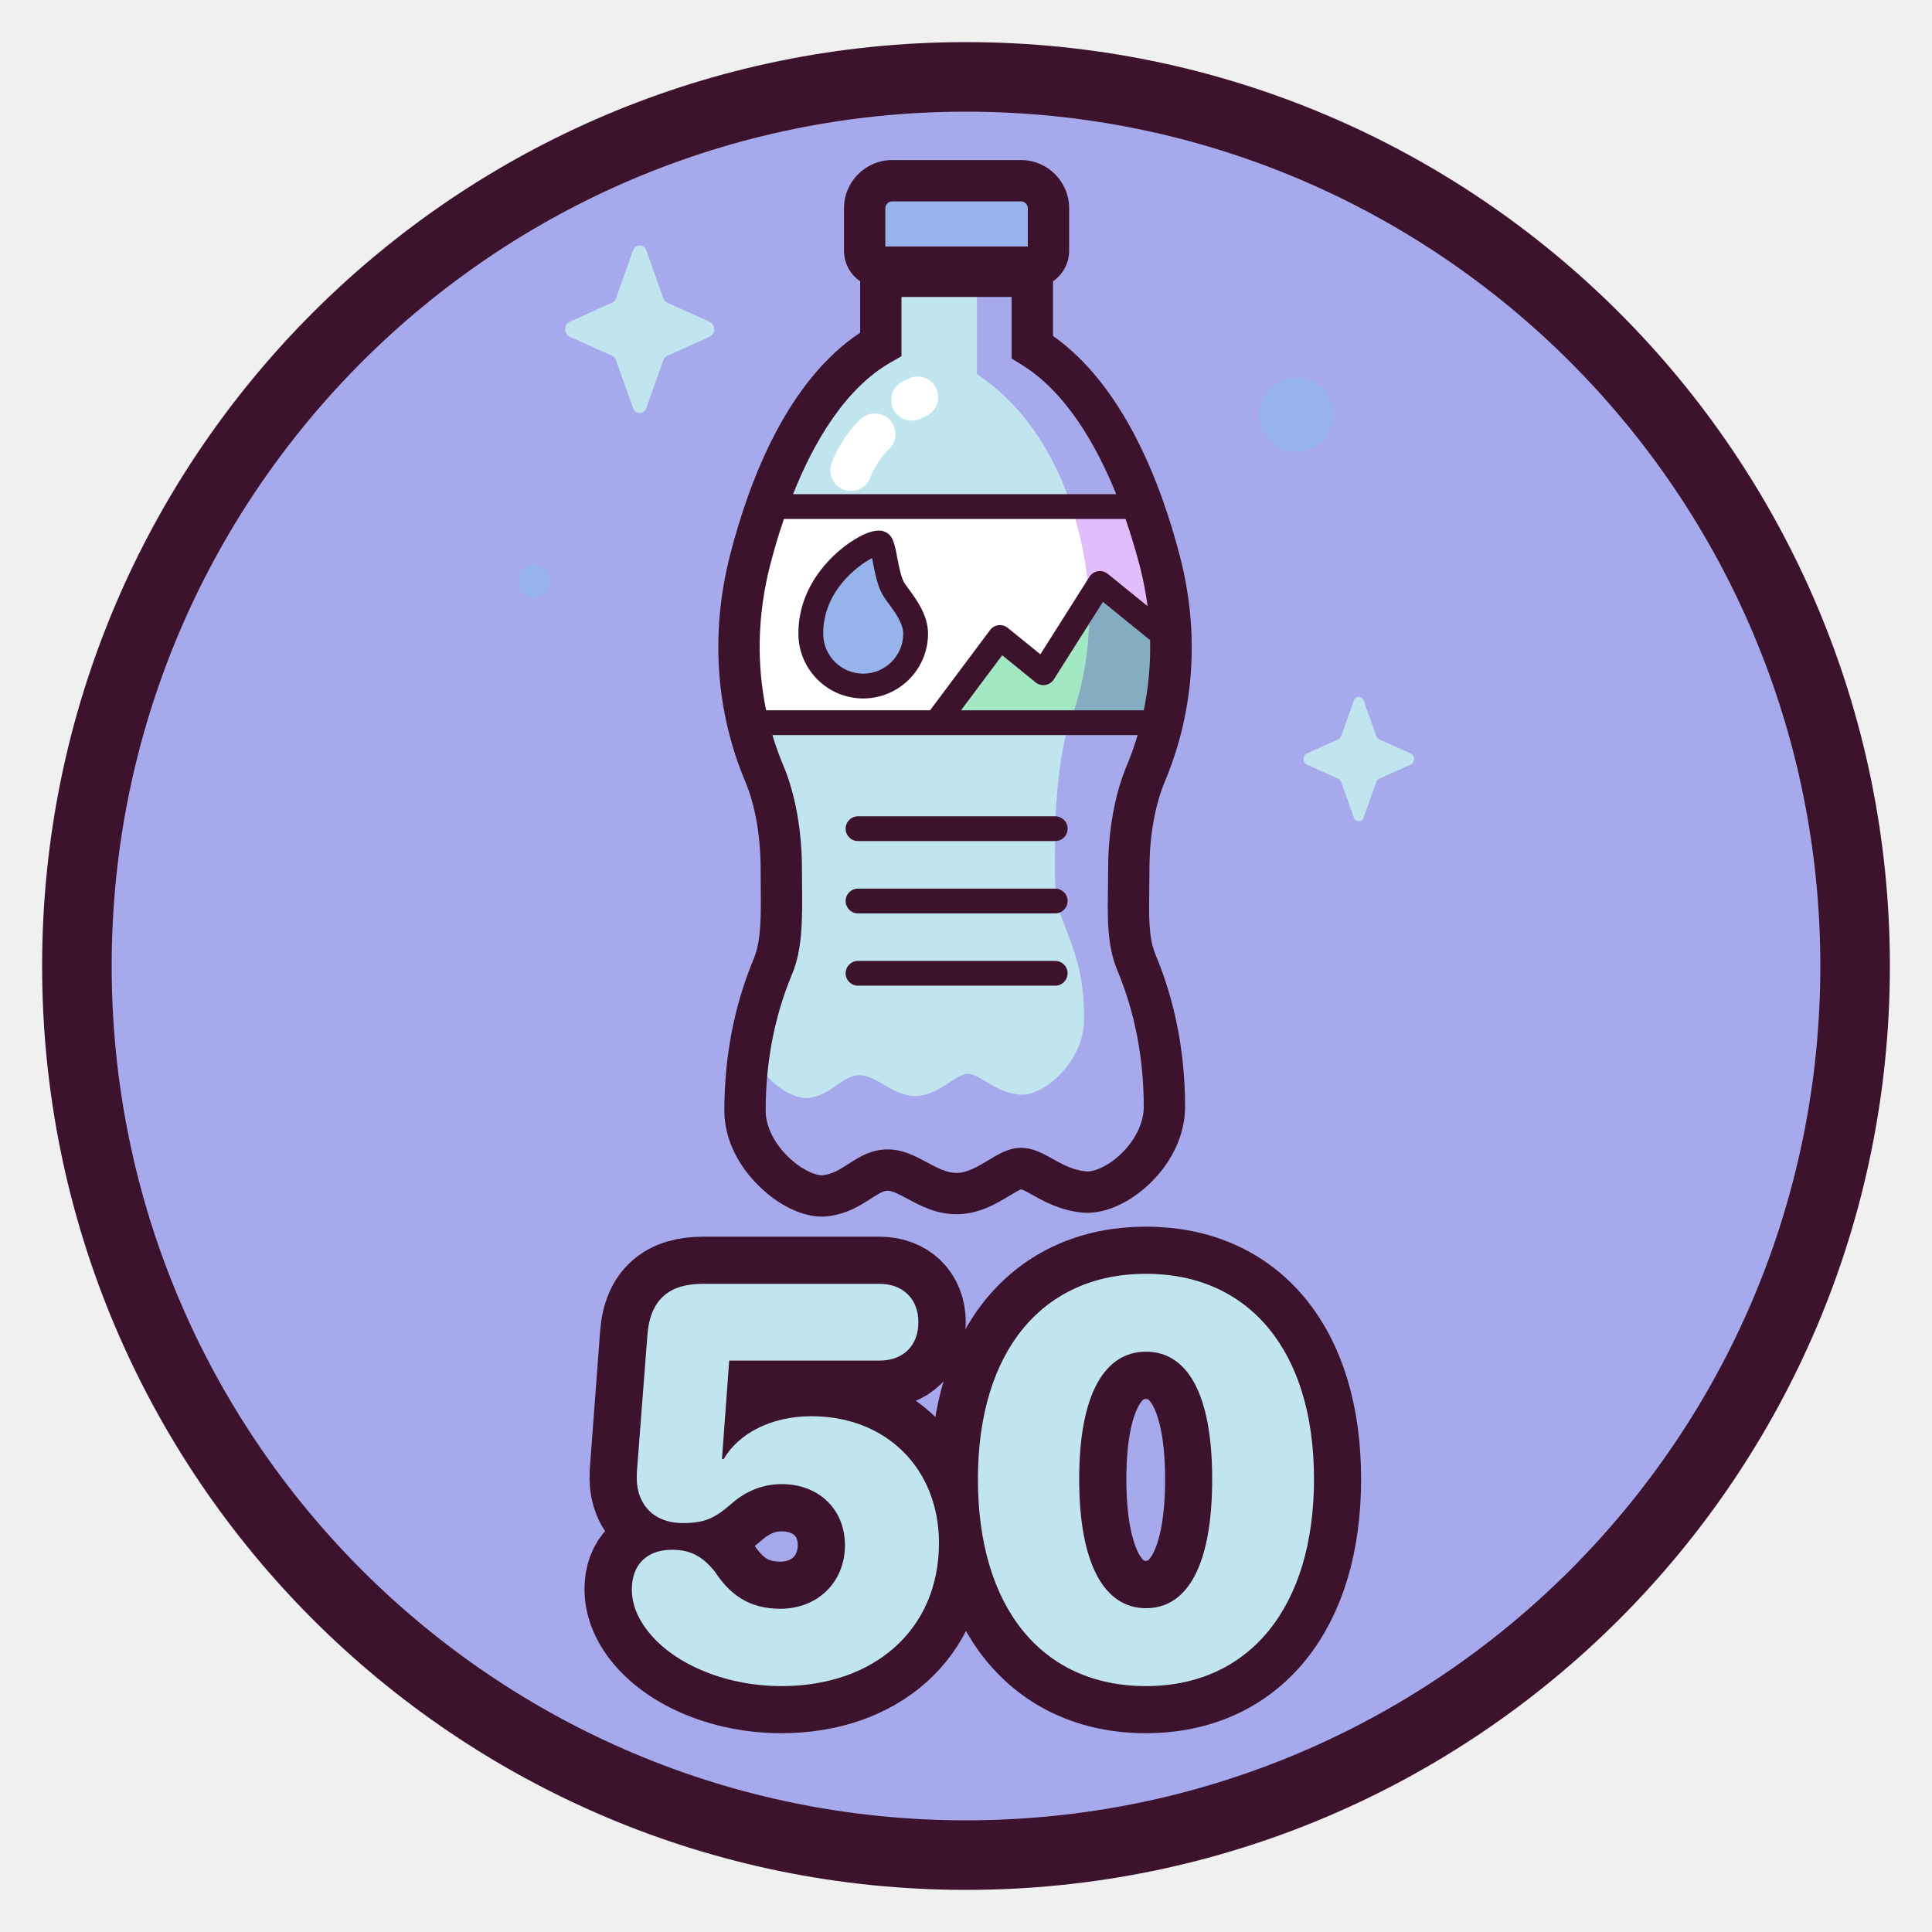
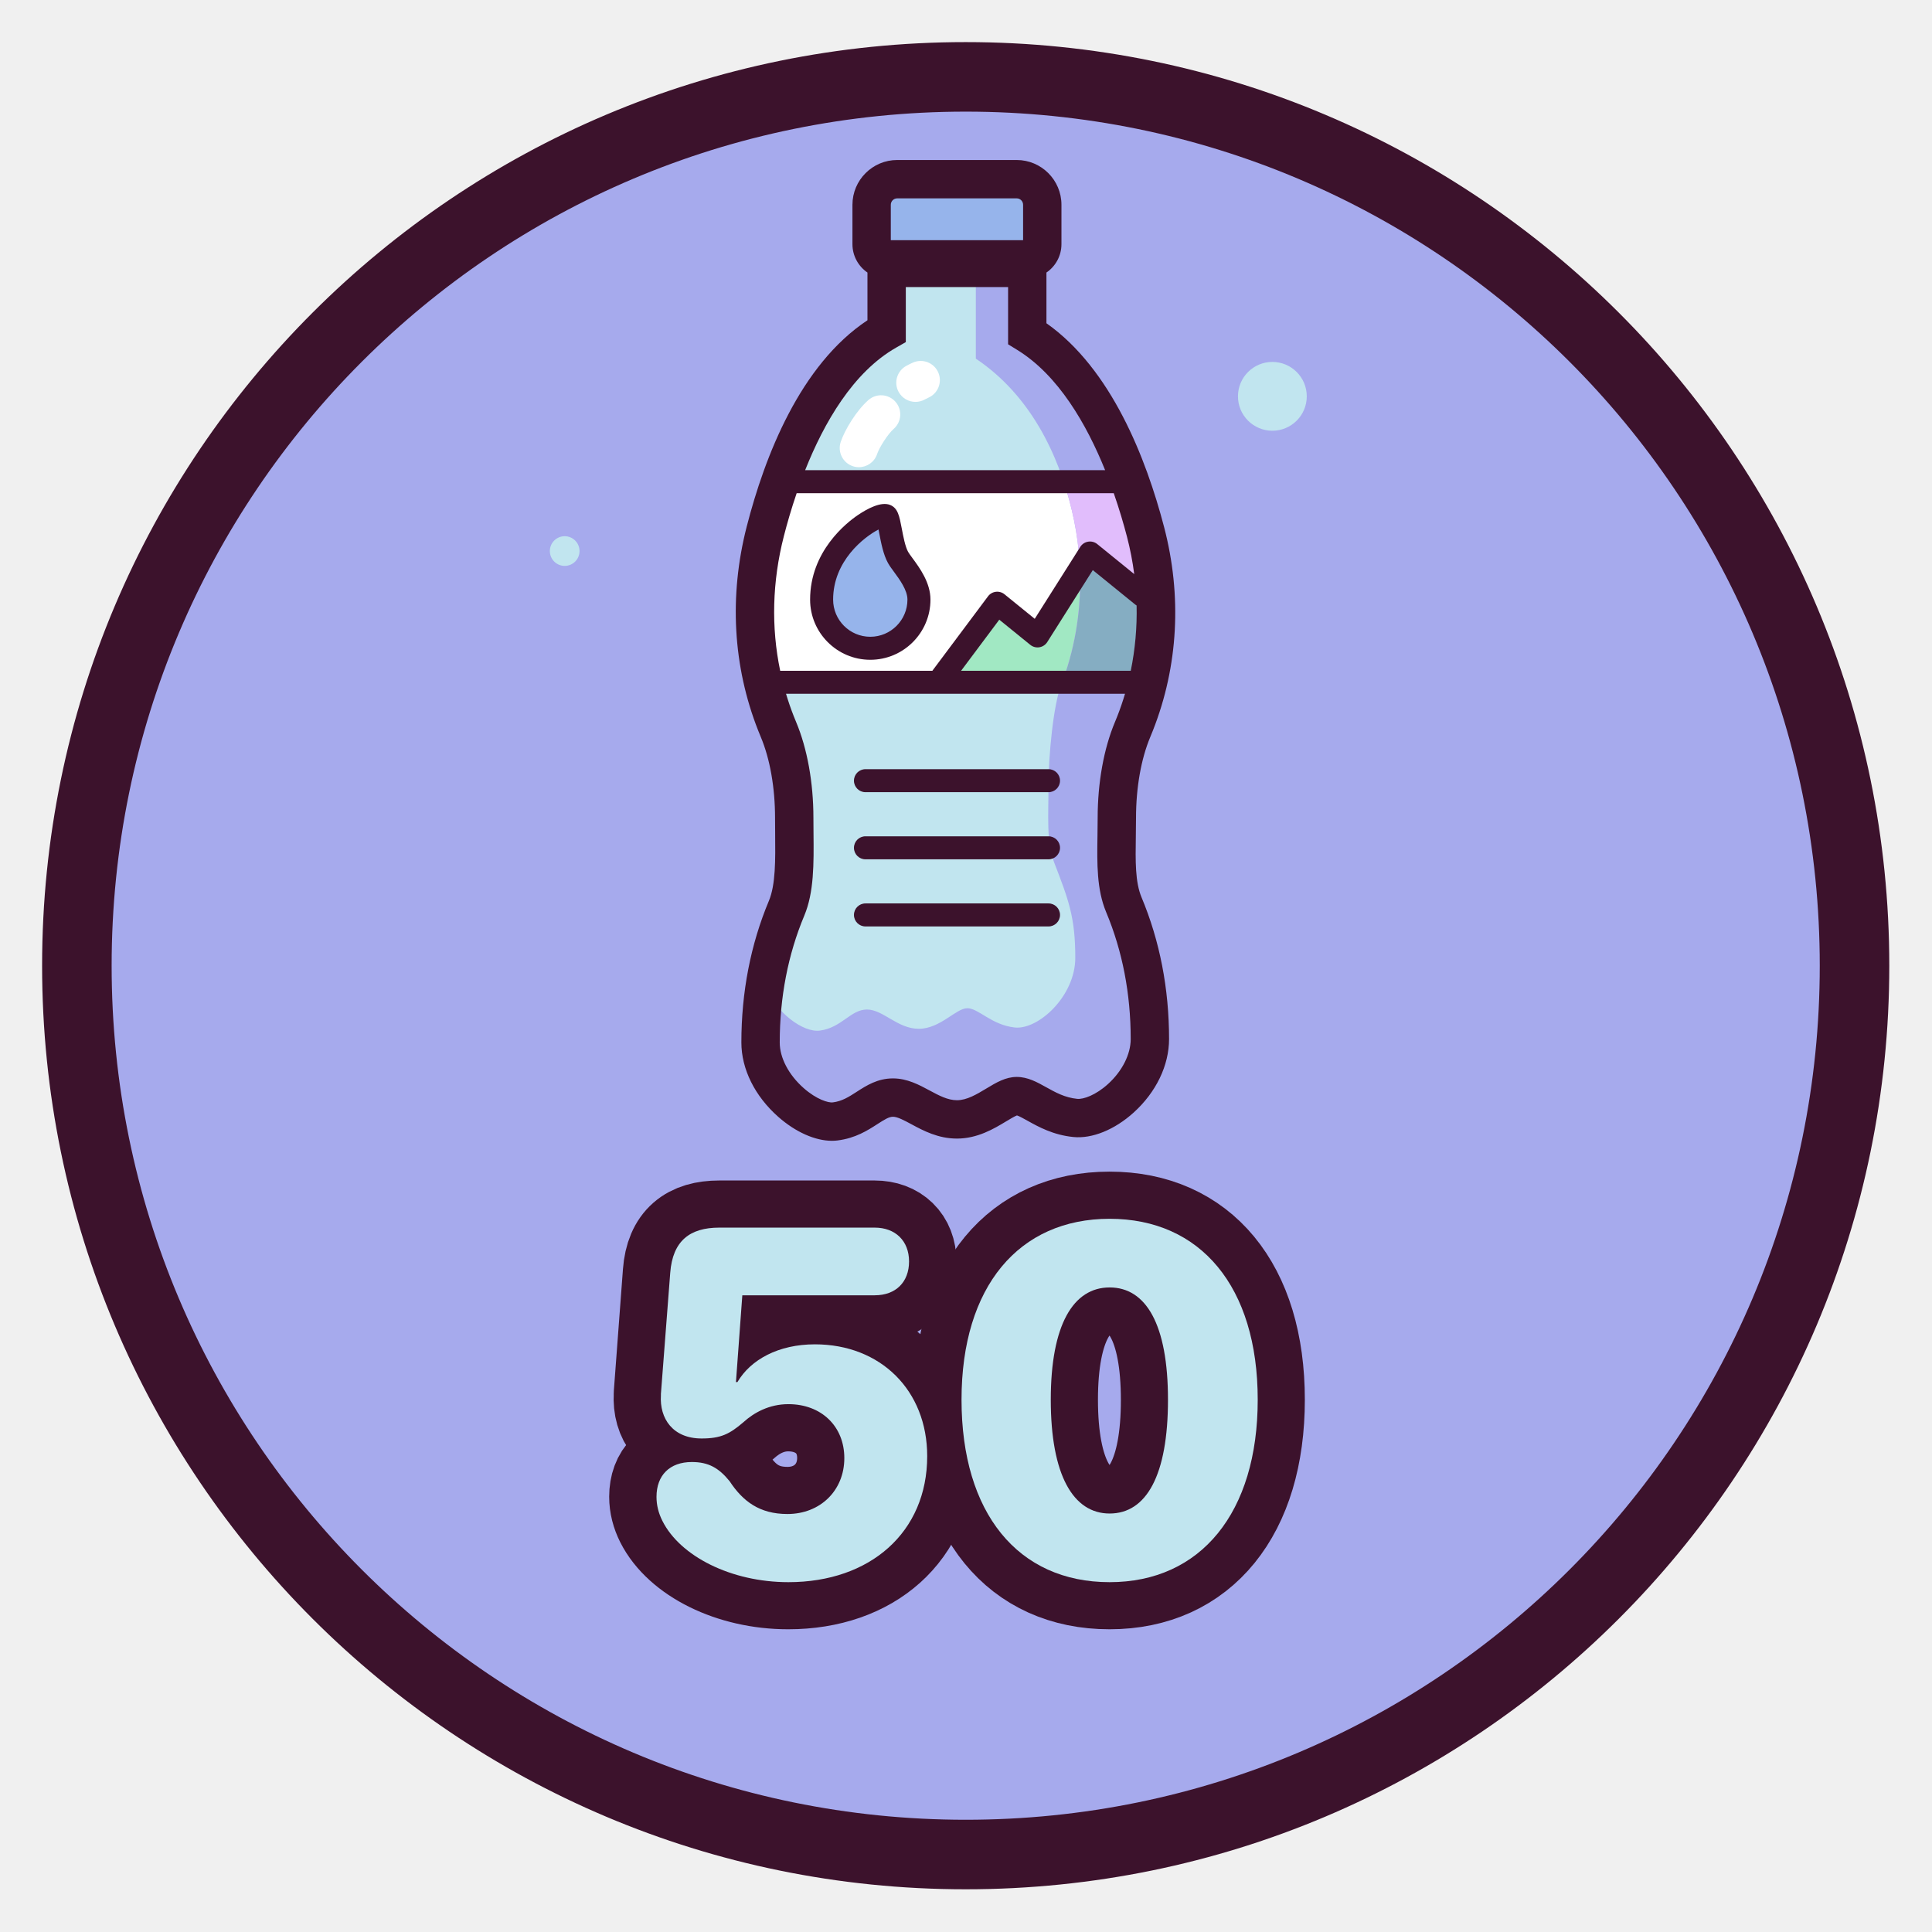
- <svg xmlns="http://www.w3.org/2000/svg" width="100%" height="100%" viewBox="0 0 256 256" version="1.1" xml:space="preserve" style="fill-rule:evenodd;clip-rule:evenodd;stroke-linecap:round;stroke-linejoin:round;stroke-miterlimit:1.5;">
-   <g transform="matrix(0.06144,0,0,0.06144,-0.265856,6.21668)">
-     <circle cx="2087.66" cy="1982.15" r="1917.5" style="fill:rgb(166,170,237);stroke:rgb(60,18,44);stroke-width:150px;" />
-   </g>
-   <g transform="matrix(0.273438,0,0,0.273438,128,91.2083)">
-     <g transform="matrix(1,0,0,1,-256,-256)">
-       <clipPath id="_clip1">
-         <rect x="0" y="0" width="512" height="512" />
-       </clipPath>
-       <g clip-path="url(#_clip1)">
+ <svg xmlns="http://www.w3.org/2000/svg" width="100%" height="100%" viewBox="0 0 1067 1067" version="1.1" xml:space="preserve" style="fill-rule:evenodd;clip-rule:evenodd;stroke-linecap:round;stroke-linejoin:round;stroke-miterlimit:1.5;">
+   <circle cx="533.333" cy="533.333" r="490.88" style="fill:#a6aaed;stroke:#3c122c;stroke-width:38.4px;" />
+   <clipPath id="_clip1">
+     <rect x="262.5" y="88.368" width="541.667" height="541.667" />
+   </clipPath>
+   <g clip-path="url(#_clip1)">
+     <g>
+       <g>
+         <path d="M616.806,451.694c0,-18.768 3.291,-35.87 8.695,-48.769c0.488,-1.166 0.964,-2.337 1.426,-3.512c13.236,-33.638 14.867,-70.727 5.721,-105.698c-9.155,-35.007 -28.392,-86.792 -65.313,-109.49l-0,-36.267l-77.668,-0l-0,34.823c-38.331,21.851 -57.891,75.024 -67.046,110.792c-8.974,35.059 -7.358,72.163 5.893,105.84c0.463,1.175 0.939,2.346 1.427,3.512c5.404,12.899 8.695,30.001 8.695,48.769c-0,18.768 1.188,36.989 -4.216,49.888c-9.767,23.315 -14.383,48.678 -14.383,74.18c0,24.067 26.409,45.409 41.188,43.577c14.779,-1.833 20.886,-13.172 31.957,-13.172c11.071,0 20.765,12.051 35.325,12.051c14.56,0 25.347,-12.862 33.012,-12.862c7.665,-0 16.448,10.477 32.347,12.051c15.898,1.574 41.187,-19.51 41.187,-43.577c0,-25.501 -4.616,-50.866 -14.383,-74.18c-5.403,-12.898 -3.864,-29.189 -3.864,-47.956Z" style="fill:#c1e5ef;fill-rule:nonzero;" />
+         <path d="M629.046,375.391l-198.607,-0c-20.827,-31.226 -16.178,-69.156 -0,-111.393l192.563,-0c11.226,33.676 14.146,76.77 6.044,111.393Z" style="fill:#fff;fill-rule:nonzero;" />
+         <path d="M630.96,328.938l-28.977,-23.517l-28.976,45.774l-22.258,-18.058l-32.336,43.255l114.088,-0l-1.541,-47.454Z" style="fill:#a1e8c3;fill-rule:nonzero;" />
+         <path d="M616.806,451.694c0,-18.768 3.291,-35.87 8.695,-48.769c0.489,-1.166 0.964,-2.337 1.426,-3.512c13.237,-33.638 14.867,-70.726 5.722,-105.698c-9.155,-35.008 -28.392,-86.792 -65.313,-109.49l-0,-30.675l-28.404,-0l-0,44.525c29.946,20.047 45.549,52.596 52.973,83.513c7.419,30.886 6.096,63.641 -4.639,93.349c-0.375,1.039 -0.76,2.073 -1.157,3.102c-4.383,11.392 -7.052,39.346 -7.052,55.921c-0,16.574 -1.249,30.962 3.134,42.354c7.922,20.59 11.666,30.14 11.666,52.662c0,21.255 -20.511,39.876 -33.406,38.485c-12.896,-1.39 -20.02,-10.642 -26.236,-10.642c-6.217,-0 -14.966,11.359 -26.775,11.359c-11.81,-0 -19.671,-10.644 -28.65,-10.644c-8.98,-0 -13.932,10.014 -25.92,11.632c-9.265,1.25 -24.16,-9.731 -30.447,-24.597c-1.592,10.287 -2.384,20.728 -2.384,31.194c0,24.066 26.409,45.408 41.188,43.577c14.78,-1.834 20.886,-13.172 31.957,-13.172c11.072,0 20.765,12.052 35.325,12.052c14.561,0 25.347,-12.862 33.012,-12.862c7.665,-0 16.448,10.477 32.347,12.052c15.9,1.574 41.188,-19.511 41.188,-43.577c-0,-25.5 -4.617,-50.865 -14.383,-74.178c-5.406,-12.903 -3.867,-29.193 -3.867,-47.961Z" style="fill:#a6aaed;fill-rule:nonzero;" />
+         <path d="M586.828,376.107l47.306,0c6.209,-27.012 5.59,-55.336 -1.486,-82.394c-2.112,-8.075 -4.768,-17.047 -8.047,-26.344l-36.693,-0c1.536,4.744 2.862,9.5 3.996,14.218c7.419,30.886 6.096,63.641 -4.639,93.349c-0.142,0.392 -0.292,0.781 -0.437,1.171Z" style="fill:#e1bdfc;fill-rule:nonzero;" />
+         <path d="M630.96,328.938l-28.977,-23.517l-5.568,8.794c0.83,20.627 -2.141,41.324 -9.151,60.721c-0.142,0.392 -0.292,0.781 -0.437,1.171l45.664,0l-1.531,-47.169Z" style="fill:#85adc2;fill-rule:nonzero;" />
+         <path d="M567.226,143.251l-77.449,-0c-4.638,-0 -8.398,-3.76 -8.398,-8.398l-0,-21.782c-0,-7.793 6.318,-14.111 14.111,-14.111l66.024,-0c7.793,-0 14.111,6.318 14.111,14.111l-0,21.782c-0.001,4.638 -3.761,8.398 -8.399,8.398Z" style="fill:#96b4eb;fill-rule:nonzero;" />
+         <path d="M507.517,331.151c0,14.845 -12.034,26.88 -26.88,26.88c-14.845,0 -26.88,-12.034 -26.88,-26.88c-0,-31.26 31.459,-47.985 35.441,-46.393c2.301,0.92 2.788,15.928 6.77,23.097c2.516,4.525 11.549,13.54 11.549,23.296Z" style="fill:#96b4eb;fill-rule:nonzero;" />
+         <circle cx="702.701" cy="218.885" r="18.999" style="fill:#c1e5ef;" />
+         <circle cx="311.866" cy="304.332" r="8.195" style="fill:#c1e5ef;" />
+       </g>
+       <g>
        <g>
-           <g>
-             <path d="M334.901,343.427C334.901,325.687 338.012,309.522 343.12,297.329C343.581,296.227 344.031,295.12 344.468,294.009C356.979,262.214 358.52,227.156 349.875,194.1C341.222,161.011 323.038,112.062 288.139,90.607L288.139,56.326L214.725,56.326L214.725,89.242C178.494,109.896 160.005,160.157 151.351,193.966C142.869,227.105 144.396,262.177 156.922,294.009C157.359,295.12 157.809,296.227 158.27,297.329C163.378,309.522 166.489,325.687 166.489,343.427C166.489,361.167 167.612,378.39 162.504,390.583C153.272,412.621 148.909,436.595 148.909,460.7C148.909,483.449 173.871,503.622 187.841,501.89C201.811,500.158 207.583,489.44 218.048,489.44C228.512,489.44 237.675,500.831 251.438,500.831C265.201,500.831 275.397,488.673 282.642,488.673C289.887,488.673 298.189,498.576 313.217,500.064C328.245,501.552 352.149,481.623 352.149,458.874C352.149,434.769 347.785,410.794 338.553,388.757C333.446,376.565 334.901,361.166 334.901,343.427Z" style="fill:rgb(193,229,239);fill-rule:nonzero;" />
-             <path d="M346.471,271.303L158.741,271.303C139.055,241.787 143.449,205.935 158.741,166.011L340.758,166.011C351.369,197.843 354.129,238.576 346.471,271.303Z" style="fill:white;fill-rule:nonzero;" />
-             <path d="M348.28,227.394L320.89,205.165L293.501,248.432L272.462,231.363L241.897,272.249L349.736,272.249L348.28,227.394Z" style="fill:rgb(161,232,195);fill-rule:nonzero;" />
-             <path d="M334.901,343.427C334.901,325.687 338.012,309.522 343.12,297.329C343.582,296.227 344.031,295.12 344.468,294.009C356.98,262.214 358.52,227.157 349.876,194.1C341.223,161.01 323.039,112.062 288.14,90.607L288.14,61.612L261.292,61.612L261.292,103.699C289.598,122.648 304.346,153.414 311.364,182.638C318.376,211.832 317.126,242.793 306.979,270.874C306.624,271.856 306.26,272.833 305.885,273.806C301.742,284.574 299.219,310.997 299.219,326.664C299.219,342.331 298.039,355.931 302.182,366.699C309.67,386.161 313.209,395.188 313.209,416.476C313.209,436.567 293.821,454.168 281.632,452.854C269.443,451.54 262.709,442.794 256.833,442.794C250.957,442.794 242.687,453.531 231.525,453.531C220.362,453.531 212.931,443.47 204.444,443.47C195.956,443.47 191.275,452.936 179.944,454.465C171.186,455.647 157.107,445.267 151.164,431.215C149.659,440.939 148.911,450.808 148.911,460.701C148.911,483.449 173.873,503.622 187.843,501.891C201.813,500.158 207.585,489.441 218.05,489.441C228.515,489.441 237.677,500.833 251.44,500.833C265.203,500.833 275.399,488.675 282.644,488.675C289.889,488.675 298.191,498.578 313.219,500.067C328.248,501.555 352.151,481.625 352.151,458.877C352.151,434.773 347.787,410.797 338.556,388.761C333.446,376.565 334.901,361.167 334.901,343.427Z" style="fill:rgb(166,170,237);fill-rule:nonzero;" />
-             <path d="M306.565,271.98L351.28,271.98C357.149,246.447 356.564,219.675 349.875,194.099C347.879,186.466 345.368,177.985 342.269,169.197L307.586,169.197C309.038,173.682 310.291,178.177 311.363,182.637C318.375,211.831 317.125,242.792 306.978,270.873C306.844,271.244 306.702,271.611 306.565,271.98Z" style="fill:rgb(225,189,252);fill-rule:nonzero;" />
-             <path d="M348.28,227.394L320.89,205.165L315.627,213.478C316.411,232.975 313.603,252.538 306.977,270.873C306.843,271.244 306.701,271.611 306.564,271.98L349.727,271.98L348.28,227.394Z" style="fill:rgb(133,173,194);fill-rule:nonzero;" />
-             <path d="M288.036,51.877L214.829,51.877C210.445,51.877 206.891,48.323 206.891,43.939L206.891,23.35C206.891,15.984 212.863,10.012 220.229,10.012L282.637,10.012C290.003,10.012 295.975,15.984 295.975,23.35L295.975,43.939C295.974,48.323 292.42,51.877 288.036,51.877Z" style="fill:rgb(150,180,235);fill-rule:nonzero;" />
-             <path d="M231.598,229.486C231.598,243.518 220.223,254.894 206.19,254.894C192.158,254.894 180.782,243.519 180.782,229.486C180.782,199.938 210.518,184.129 214.282,185.634C216.457,186.504 216.917,200.69 220.681,207.466C223.059,211.743 231.598,220.264 231.598,229.486Z" style="fill:rgb(150,180,235);fill-rule:nonzero;" />
-             <path d="M101.083,43.82L109.307,66.945C109.659,67.935 110.356,68.72 111.236,69.116L131.781,78.372C134.684,79.68 134.684,84.304 131.781,85.612L111.236,94.869C110.356,95.265 109.659,96.05 109.307,97.04L101.083,120.165C99.921,123.432 95.812,123.432 94.65,120.165L86.426,97.04C86.074,96.05 85.377,95.265 84.497,94.869L63.952,85.612C61.049,84.304 61.049,79.68 63.952,78.372L84.497,69.116C85.377,68.72 86.074,67.935 86.426,66.945L94.65,43.82C95.812,40.553 99.921,40.553 101.083,43.82Z" style="fill:rgb(193,229,239);fill-rule:nonzero;" />
-             <circle cx="416.092" cy="123.369" r="17.958" style="fill:rgb(150,180,235);" />
-             <circle cx="46.662" cy="204.136" r="7.746" style="fill:rgb(150,180,235);" />
-             <path d="M448.698,261.939L454.798,279.093C455.059,279.827 455.576,280.409 456.229,280.703L471.469,287.569C473.622,288.539 473.622,291.97 471.469,292.94L456.229,299.806C455.577,300.1 455.06,300.682 454.798,301.416L448.698,318.569C447.836,320.992 444.788,320.992 443.926,318.569L437.826,301.416C437.565,300.682 437.048,300.1 436.395,299.806L421.155,292.94C419.002,291.97 419.002,288.539 421.155,287.569L436.395,280.703C437.047,280.409 437.565,279.827 437.826,279.093L443.926,261.939C444.788,259.515 447.836,259.515 448.698,261.939Z" style="fill:rgb(193,229,239);fill-rule:nonzero;" />
-           </g>
-           <g>
-             <g>
-               <path d="M299.23,365.06L203.673,365.06C200.356,365.06 197.666,362.37 197.666,359.053C197.666,355.736 200.356,353.046 203.673,353.046L299.23,353.046C302.547,353.046 305.237,355.736 305.237,359.053C305.237,362.37 302.548,365.06 299.23,365.06Z" style="fill:rgb(60,18,44);fill-rule:nonzero;" />
-               <path d="M299.23,330.019L203.673,330.019C200.356,330.019 197.666,327.329 197.666,324.012C197.666,320.695 200.356,318.005 203.673,318.005L299.23,318.005C302.547,318.005 305.237,320.695 305.237,324.012C305.237,327.329 302.548,330.019 299.23,330.019Z" style="fill:rgb(60,18,44);fill-rule:nonzero;" />
-               <path d="M299.23,400.101L203.673,400.101C200.356,400.101 197.666,397.411 197.666,394.094C197.666,390.777 200.356,388.087 203.673,388.087L299.23,388.087C302.547,388.087 305.237,390.777 305.237,394.094C305.237,397.411 302.548,400.101 299.23,400.101Z" style="fill:rgb(60,18,44);fill-rule:nonzero;" />
-               <path d="M206.191,260.9C188.869,260.9 174.776,246.808 174.776,229.486C174.776,204.201 193.845,189.325 199.69,185.368C204.791,181.914 211.852,178.191 216.514,180.057C220.602,181.692 221.374,185.766 222.655,192.516C223.401,196.447 224.423,201.83 225.933,204.549C226.346,205.293 227.272,206.553 228.253,207.888C231.977,212.956 237.605,220.615 237.605,229.486C237.605,246.808 223.513,260.9 206.191,260.9ZM210.492,192.88C202.859,196.843 186.79,209.348 186.79,229.486C186.79,240.183 195.493,248.886 206.191,248.886C216.889,248.886 225.592,240.183 225.592,229.486C225.592,224.554 221.535,219.033 218.573,215.002C217.308,213.28 216.215,211.793 215.432,210.384C212.982,205.973 211.802,199.753 210.853,194.756C210.741,194.17 210.619,193.524 210.492,192.88Z" style="fill:rgb(60,18,44);fill-rule:nonzero;" />
-               <path d="M344.812,353.251C344.862,350.085 344.913,346.81 344.913,343.426C344.913,327.649 347.556,312.652 352.355,301.196C352.844,300.029 353.319,298.857 353.785,297.674C366.961,264.188 368.958,227.497 359.561,191.566C350.21,155.807 332.047,109.12 298.151,85.22L298.151,58.75C302.876,55.511 305.985,50.079 305.985,43.93L305.985,23.366C305.986,10.482 295.504,-0 282.621,-0L220.244,-0C207.361,-0 196.879,10.482 196.879,23.366L196.879,43.93C196.879,50.079 199.988,55.511 204.713,58.75L204.713,83.658C169.576,106.957 151.07,154.693 141.653,191.484C132.415,227.578 134.473,264.298 147.606,297.674C148.069,298.853 148.547,300.028 149.036,301.198C153.836,312.652 156.478,327.649 156.478,343.427C156.478,346.197 156.505,348.954 156.532,351.682C156.666,365.373 156.793,378.306 153.27,386.714C143.732,409.482 138.897,434.374 138.897,460.7C138.897,474.54 145.911,488.676 158.142,499.484C167.174,507.466 177.426,512.001 186.172,512.001C187.16,512.001 188.127,511.943 189.072,511.826C198.458,510.663 204.822,506.563 209.934,503.27C213.719,500.832 215.961,499.453 218.048,499.453C220.399,499.453 223.933,501.355 227.674,503.369C233.862,506.7 241.561,510.844 251.437,510.844C262.195,510.844 270.785,505.67 277.057,501.892C278.965,500.742 281.514,499.207 282.767,498.753C283.943,499.113 286.405,500.486 288.248,501.513C293.903,504.665 301.646,508.982 312.229,510.03C322.023,511.002 333.788,506.216 343.704,497.233C355.433,486.609 362.159,472.628 362.159,458.876C362.159,432.549 357.323,407.656 347.786,384.891C344.441,376.9 344.613,365.941 344.812,353.251ZM342.04,266.637L253.593,266.637L273.531,239.966L289.716,253.097C291.048,254.177 292.776,254.64 294.473,254.36C296.165,254.083 297.659,253.095 298.577,251.645L322.353,214.087L344.495,232.058C344.726,232.246 344.97,232.406 345.219,232.554C345.478,244.062 344.452,255.52 342.165,266.643C342.122,266.643 342.082,266.637 342.04,266.637ZM161.051,196.449C162.727,189.902 164.941,182.174 167.759,173.929L333.292,173.929C336.194,182.266 338.472,190.066 340.19,196.634C341.876,203.08 343.132,209.608 343.976,216.165L324.677,200.502C323.343,199.421 321.616,198.957 319.92,199.238C318.227,199.515 316.733,200.503 315.816,201.953L292.04,239.512L276.248,226.7C274.979,225.67 273.348,225.201 271.722,225.404C270.1,225.605 268.63,226.459 267.652,227.768L238.593,266.639L159.16,266.639C154.409,243.921 155.008,220.055 161.051,196.449ZM216.902,23.366C216.902,21.523 218.401,20.024 220.244,20.024L282.621,20.024C284.464,20.024 285.963,21.523 285.963,23.366L285.963,41.865L216.903,41.865L216.903,23.366L216.902,23.366ZM219.683,97.94L224.737,95.059L224.737,66.338L278.129,66.338L278.129,96.204L282.897,99.135C304.387,112.347 319.121,137.987 328.786,161.915L172.189,161.915C182.005,137.225 197.187,110.764 219.683,97.94ZM330.263,482.392C323.904,488.153 317.475,490.429 314.204,490.103C307.763,489.465 302.8,486.698 297.999,484.023C293.273,481.388 288.385,478.663 282.642,478.663C276.813,478.663 271.914,481.615 266.726,484.739C261.763,487.728 256.631,490.82 251.439,490.82C246.61,490.82 242.023,488.351 237.166,485.737C231.673,482.78 225.446,479.429 218.049,479.429C209.969,479.429 204.191,483.152 199.091,486.436C194.995,489.075 191.458,491.353 186.61,491.955C184.308,492.239 178.167,490.459 171.402,484.48C163.587,477.574 158.922,468.685 158.922,460.701C158.922,437.046 163.235,414.757 171.741,394.452C176.857,382.237 176.711,367.301 176.556,351.487C176.53,348.824 176.503,346.132 176.503,343.428C176.503,325.055 173.308,307.31 167.506,293.463C167.073,292.428 166.651,291.389 166.24,290.345C164.726,286.497 163.383,282.597 162.204,278.653L339.165,278.653C337.994,282.611 336.66,286.512 335.155,290.339C334.743,291.385 334.321,292.426 333.887,293.462C328.085,307.31 324.89,325.055 324.89,343.428C324.89,346.656 324.84,349.85 324.791,352.94C324.567,367.255 324.355,380.775 329.32,392.628C337.826,412.931 342.139,435.22 342.139,458.877C342.138,466.865 337.699,475.656 330.263,482.392Z" style="fill:rgb(60,18,44);fill-rule:nonzero;" />
-             </g>
-             <path d="M200.253,160.361C199.204,160.361 198.136,160.194 197.085,159.844C191.84,158.095 189.005,152.425 190.754,147.18C192.842,140.916 198.97,130.767 205.229,125.292C209.391,121.652 215.717,122.074 219.356,126.236C222.997,130.398 222.575,136.723 218.412,140.363C215.301,143.085 210.893,150.078 209.749,153.513C208.351,157.708 204.444,160.361 200.253,160.361Z" style="fill:white;fill-rule:nonzero;" />
-             <path d="M229.783,126.272C226.241,126.272 222.808,124.388 220.989,121.06C218.337,116.209 220.12,110.125 224.971,107.473C226.139,106.835 227.319,106.253 228.48,105.743C233.542,103.522 239.449,105.822 241.671,110.885C243.894,115.948 241.592,121.854 236.528,124.077C235.896,124.355 235.238,124.68 234.576,125.042C233.052,125.877 231.406,126.272 229.783,126.272Z" style="fill:white;fill-rule:nonzero;" />
-           </g>
+           <path d="M579.068,474.58l-101.094,0c-3.509,0 -6.355,-2.845 -6.355,-6.355c0,-3.509 2.846,-6.355 6.355,-6.355l101.094,0c3.509,0 6.355,2.846 6.355,6.355c0,3.51 -2.845,6.355 -6.355,6.355Z" style="fill:#3c122c;fill-rule:nonzero;" />
+           <path d="M579.068,437.509l-101.094,0c-3.509,0 -6.355,-2.846 -6.355,-6.355c0,-3.509 2.846,-6.355 6.355,-6.355l101.094,-0c3.509,-0 6.355,2.846 6.355,6.355c0,3.509 -2.845,6.355 -6.355,6.355Z" style="fill:#3c122c;fill-rule:nonzero;" />
+           <path d="M579.068,511.652l-101.094,-0c-3.509,-0 -6.355,-2.846 -6.355,-6.355c0,-3.509 2.846,-6.355 6.355,-6.355l101.094,-0c3.509,-0 6.355,2.846 6.355,6.355c0,3.509 -2.845,6.355 -6.355,6.355Z" style="fill:#3c122c;fill-rule:nonzero;" />
+           <path d="M480.638,364.385c-18.325,0 -33.235,-14.908 -33.235,-33.234c-0,-26.75 20.174,-42.488 26.358,-46.674c5.396,-3.655 12.866,-7.593 17.798,-5.619c4.325,1.73 5.142,6.04 6.497,13.181c0.789,4.159 1.871,9.853 3.468,12.73c0.437,0.787 1.417,2.12 2.455,3.532c3.939,5.362 9.893,13.465 9.893,22.85c0,18.326 -14.908,33.234 -33.234,33.234Zm4.55,-71.961c-8.075,4.192 -25.075,17.422 -25.075,38.727c0,11.317 9.207,20.524 20.525,20.524c11.318,-0 20.525,-9.207 20.525,-20.524c0,-5.218 -4.292,-11.059 -7.425,-15.323c-1.339,-1.822 -2.495,-3.395 -3.323,-4.886c-2.592,-4.667 -3.841,-11.247 -4.845,-16.533c-0.118,-0.62 -0.247,-1.304 -0.382,-1.985Z" style="fill:#3c122c;fill-rule:nonzero;" />
+           <path d="M627.291,462.087c0.053,-3.349 0.107,-6.814 0.107,-10.394c0,-16.691 2.796,-32.557 7.873,-44.677c0.518,-1.235 1.02,-2.475 1.513,-3.726c13.94,-35.426 16.052,-74.243 6.111,-112.256c-9.893,-37.831 -29.108,-87.223 -64.968,-112.508l-0,-28.004c4.998,-3.427 8.288,-9.173 8.288,-15.679l-0,-21.755c0.001,-13.631 -11.089,-24.72 -24.718,-24.72l-65.991,-0c-13.63,-0 -24.719,11.089 -24.719,24.72l-0,21.755c-0,6.506 3.289,12.252 8.288,15.679l-0,26.351c-37.173,24.649 -56.752,75.151 -66.714,114.074c-9.774,38.185 -7.596,77.033 6.298,112.343c0.49,1.247 0.995,2.49 1.513,3.728c5.078,12.118 7.873,27.984 7.873,44.676c-0,2.93 0.028,5.847 0.057,8.733c0.142,14.485 0.276,28.167 -3.451,37.062c-10.091,24.087 -15.206,50.422 -15.206,78.273c0,14.642 7.42,29.597 20.36,41.031c9.556,8.445 20.402,13.243 29.654,13.243c1.046,-0 2.069,-0.062 3.068,-0.186c9.93,-1.23 16.663,-5.568 22.071,-9.051c4.004,-2.58 6.376,-4.039 8.584,-4.039c2.488,0 6.226,2.013 10.184,4.143c6.547,3.524 14.692,7.909 25.14,7.909c11.381,-0 20.469,-5.474 27.104,-9.471c2.019,-1.217 4.716,-2.841 6.041,-3.321c1.244,0.381 3.849,1.833 5.799,2.92c5.983,3.334 14.174,7.902 25.37,9.01c10.362,1.029 22.809,-4.035 33.299,-13.538c12.409,-11.24 19.524,-26.031 19.524,-40.58c0,-27.852 -5.116,-54.187 -15.205,-78.272c-3.539,-8.454 -3.357,-20.048 -3.147,-33.473Zm-2.932,-91.632l-93.572,-0l21.093,-28.217l17.123,13.892c1.409,1.143 3.237,1.632 5.033,1.336c1.79,-0.293 3.37,-1.338 4.341,-2.872l25.154,-39.734l23.425,19.012c0.244,0.199 0.502,0.368 0.766,0.525c0.274,12.174 -0.812,24.296 -3.231,36.064c-0.046,-0 -0.088,-0.006 -0.132,-0.006Zm-191.476,-74.255c1.773,-6.927 4.115,-15.103 7.096,-23.825l175.125,-0c3.07,8.82 5.48,17.072 7.298,24.02c1.783,6.82 3.112,13.726 4.005,20.663l-20.417,-16.571c-1.412,-1.143 -3.239,-1.634 -5.033,-1.337c-1.791,0.293 -3.372,1.339 -4.342,2.873l-25.153,39.735l-16.707,-13.555c-1.343,-1.089 -3.068,-1.585 -4.789,-1.371c-1.716,0.213 -3.271,1.116 -4.306,2.501l-30.742,41.124l-84.036,-0c-5.026,-24.035 -4.392,-49.284 2.001,-74.257Zm59.087,-183.112c-0,-1.95 1.586,-3.536 3.536,-3.536l65.991,0c1.95,0 3.535,1.586 3.535,3.536l0,19.571l-73.061,-0l-0,-19.571l-0.001,-0Zm2.942,78.895l5.347,-3.048l-0,-30.385l56.486,-0l-0,31.596l5.044,3.101c22.735,13.978 38.323,41.103 48.548,66.418l-165.671,-0c10.385,-26.121 26.447,-54.115 50.246,-67.682Zm116.987,406.728c-6.727,6.095 -13.529,8.503 -16.989,8.158c-6.814,-0.675 -12.065,-3.603 -17.144,-6.433c-5,-2.787 -10.171,-5.67 -16.247,-5.67c-6.167,-0 -11.35,3.123 -16.838,6.428c-5.251,3.162 -10.68,6.433 -16.173,6.433c-5.109,0 -9.962,-2.612 -15.1,-5.377c-5.811,-3.129 -12.399,-6.674 -20.225,-6.674c-8.548,0 -14.661,3.939 -20.056,7.413c-4.333,2.792 -8.075,5.202 -13.204,5.839c-2.436,0.3 -8.933,-1.583 -16.09,-7.908c-8.267,-7.306 -13.203,-16.71 -13.203,-25.157c0,-25.026 4.563,-48.606 13.562,-70.088c5.413,-12.922 5.258,-28.724 5.094,-45.454c-0.027,-2.817 -0.056,-5.665 -0.056,-8.526c0,-19.438 -3.38,-38.211 -9.518,-52.86c-0.458,-1.095 -0.905,-2.194 -1.34,-3.299c-1.601,-4.071 -3.022,-8.197 -4.269,-12.369l187.214,-0c-1.239,4.187 -2.65,8.314 -4.242,12.363c-0.436,1.106 -0.883,2.208 -1.342,3.304c-6.138,14.65 -9.518,33.423 -9.518,52.861c0,3.415 -0.053,6.794 -0.105,10.063c-0.237,15.145 -0.461,29.448 4.792,41.988c8.999,21.479 13.561,45.06 13.561,70.087c-0.001,8.451 -4.697,17.752 -12.564,24.878Z" style="fill:#3c122c;fill-rule:nonzero;" />
        </g>
+         <path d="M474.356,258.021c-1.11,-0 -2.239,-0.177 -3.351,-0.547c-5.549,-1.851 -8.549,-7.849 -6.698,-13.398c2.209,-6.627 8.692,-17.364 15.314,-23.156c4.403,-3.851 11.095,-3.405 14.945,0.998c3.852,4.403 3.406,11.095 -0.999,14.946c-3.291,2.88 -7.954,10.278 -9.165,13.912c-1.479,4.438 -5.612,7.245 -10.046,7.245Z" style="fill:#fff;fill-rule:nonzero;" />
+         <path d="M505.597,221.956c-3.747,0 -7.379,-1.993 -9.303,-5.514c-2.806,-5.132 -0.92,-11.568 4.212,-14.374c1.236,-0.675 2.484,-1.291 3.713,-1.83c5.355,-2.35 11.604,0.083 13.955,5.44c2.352,5.356 -0.084,11.604 -5.441,13.956c-0.669,0.294 -1.365,0.638 -2.065,1.021c-1.612,0.883 -3.354,1.301 -5.071,1.301Z" style="fill:#fff;fill-rule:nonzero;" />
      </g>
    </g>
  </g>
-   <g transform="matrix(0.06144,0,0,0.06144,33.9612,20.2468)">
-     <path d="M1132.15,3306.29C1333.12,3306.29 1472.58,3183.83 1472.58,2998.09C1472.58,2837.54 1357.73,2725.04 1197.77,2725.04C1109.29,2725.04 1040.74,2761.95 1007.93,2817.62L1003.83,2817.62L1020.23,2604.92L1343.67,2604.92C1395.23,2604.92 1428.04,2572.7 1428.04,2522.3C1428.04,2471.91 1394.65,2439.69 1343.67,2439.69L963.396,2439.69C891.326,2439.69 849.138,2471.91 843.279,2549.26L821.013,2846.33L821.013,2849.26C817.497,2906.09 849.724,2955.31 920.622,2955.31C967.497,2955.31 989.177,2944.76 1021.99,2916.05C1048.94,2892.03 1085.86,2870.94 1132.15,2870.94C1213.01,2870.94 1269.84,2925.43 1269.84,3002.77C1269.84,3081.88 1210.66,3140.47 1130.39,3140.47C1062.42,3140.47 1021.4,3108.24 988.591,3059.02C962.81,3026.8 937.029,3013.32 896.599,3013.32C842.107,3013.32 809.88,3044.96 809.88,3097.7C809.88,3118.2 815.154,3138.12 824.529,3156.88C867.888,3243.01 992.107,3306.29 1132.15,3306.29Z" style="fill:none;fill-rule:nonzero;stroke:rgb(60,18,44);stroke-width:204.17px;stroke-linecap:butt;stroke-miterlimit:2;" />
-     <path d="M1918.47,3306.29C2142.3,3306.29 2280.58,3136.37 2280.58,2860.39C2280.58,2582.66 2141.13,2418.01 1918.47,2418.01C1696.4,2418.01 1555.78,2583.24 1555.78,2860.98C1555.78,3137.54 1694.65,3306.29 1918.47,3306.29ZM1918.47,3138.71C1829.41,3138.71 1774.33,3045.55 1774.33,2860.39C1774.33,2676.41 1829.41,2585.59 1918.47,2585.59C2007.54,2585.59 2062.03,2675.82 2062.03,2860.98C2062.03,3045.55 2008.12,3138.71 1918.47,3138.71Z" style="fill:none;fill-rule:nonzero;stroke:rgb(60,18,44);stroke-width:204.17px;stroke-linecap:butt;stroke-miterlimit:2;" />
-     <g transform="matrix(1200,0,0,1200,734.294,3285.2)">
-       <path d="M0.332,0.018C0.499,0.018 0.615,-0.084 0.615,-0.239C0.615,-0.373 0.52,-0.467 0.386,-0.467C0.313,-0.467 0.255,-0.436 0.228,-0.39L0.225,-0.39L0.238,-0.567L0.508,-0.567C0.551,-0.567 0.578,-0.594 0.578,-0.636C0.578,-0.678 0.55,-0.705 0.508,-0.705L0.191,-0.705C0.131,-0.705 0.096,-0.678 0.091,-0.613L0.072,-0.366L0.072,-0.363C0.069,-0.316 0.096,-0.275 0.155,-0.275C0.194,-0.275 0.212,-0.284 0.24,-0.308C0.262,-0.328 0.293,-0.345 0.332,-0.345C0.399,-0.345 0.446,-0.3 0.446,-0.235C0.446,-0.169 0.397,-0.121 0.33,-0.121C0.273,-0.121 0.239,-0.147 0.212,-0.188C0.19,-0.215 0.169,-0.227 0.135,-0.227C0.09,-0.227 0.063,-0.2 0.063,-0.156C0.063,-0.139 0.067,-0.123 0.075,-0.107C0.111,-0.035 0.215,0.018 0.332,0.018Z" style="fill:rgb(193,229,239);fill-rule:nonzero;" />
+   <g transform="matrix(0.256,0,0,0.256,133.389,27.9107)">
+     <path d="M1179.35,3303.79c177.185,-0 300.129,-107.964 300.129,-271.718c0,-141.541 -101.248,-240.723 -242.273,-240.723c-78.002,-0 -138.441,32.544 -167.37,81.618l-3.616,0l14.464,-187.516l285.149,0c45.459,0 74.387,-28.411 74.387,-72.837c-0,-44.425 -29.445,-72.837 -74.387,-72.837l-335.256,0c-63.539,0 -100.732,28.412 -105.898,96.6l-19.63,261.902l0,2.583c-3.099,50.108 25.313,93.5 87.818,93.5c41.326,0 60.439,-9.298 89.367,-34.61c23.763,-21.18 56.307,-39.776 97.116,-39.776c71.287,-0 121.395,48.041 121.395,116.229c-0,69.737 -52.174,121.394 -122.945,121.394c-59.922,0 -96.082,-28.411 -125.01,-71.803c-22.73,-28.412 -45.459,-40.293 -81.103,-40.293c-48.041,-0 -76.452,27.895 -76.452,74.387c-0,18.08 4.649,35.643 12.914,52.173c38.226,75.937 147.74,131.727 271.201,131.727Z" style="fill:none;fill-rule:nonzero;stroke:#3c122c;stroke-width:204.17px;stroke-linecap:butt;stroke-miterlimit:2;" />
+     <path d="M1872.59,3303.79c197.331,-0 319.242,-149.807 319.242,-393.113c0,-244.856 -122.944,-390.013 -319.242,-390.013c-195.782,0 -319.759,145.674 -319.759,390.53c-0,243.823 122.428,392.596 319.759,392.596Zm-0,-147.74c-78.519,-0 -127.077,-82.136 -127.077,-245.373c-0,-162.204 48.558,-242.273 127.077,-242.273c78.519,0 126.56,79.553 126.56,242.79c0,162.72 -47.524,244.856 -126.56,244.856Z" style="fill:none;fill-rule:nonzero;stroke:#3c122c;stroke-width:204.17px;stroke-linecap:butt;stroke-miterlimit:2;" />
+     <g transform="matrix(1057.94,0,0,1057.94,828.595,3285.2)">
+       <path d="M0.332,0.018c0.167,-0 0.283,-0.102 0.283,-0.257c0,-0.134 -0.095,-0.228 -0.229,-0.228c-0.074,0 -0.131,0.031 -0.158,0.077l-0.003,0l0.013,-0.177l0.27,0c0.043,0 0.07,-0.027 0.07,-0.069c0,-0.042 -0.028,-0.069 -0.07,-0.069l-0.317,0c-0.06,0 -0.095,0.027 -0.1,0.092l-0.019,0.247l0,0.003c-0.003,0.047 0.024,0.088 0.083,0.088c0.039,0 0.057,-0.009 0.085,-0.033c0.022,-0.02 0.053,-0.037 0.092,-0.037c0.067,-0 0.114,0.045 0.114,0.11c0,0.066 -0.049,0.114 -0.116,0.114c-0.057,0 -0.091,-0.026 -0.118,-0.067c-0.022,-0.027 -0.043,-0.039 -0.077,-0.039c-0.045,0 -0.072,0.027 -0.072,0.071c-0,0.017 0.004,0.033 0.012,0.049c0.036,0.072 0.14,0.125 0.257,0.125Z" style="fill:#c1e5ef;fill-rule:nonzero;" />
    </g>
-     <g transform="matrix(1200,0,0,1200,1509.49,3285.2)">
-       <path d="M0.341,0.018C0.527,0.018 0.643,-0.124 0.643,-0.354C0.643,-0.585 0.526,-0.723 0.341,-0.723C0.156,-0.723 0.039,-0.585 0.039,-0.354C0.039,-0.123 0.154,0.018 0.341,0.018ZM0.341,-0.122C0.267,-0.122 0.221,-0.2 0.221,-0.354C0.221,-0.507 0.267,-0.583 0.341,-0.583C0.415,-0.583 0.46,-0.508 0.46,-0.354C0.46,-0.2 0.416,-0.122 0.341,-0.122Z" style="fill:rgb(193,229,239);fill-rule:nonzero;" />
+     <g transform="matrix(1057.94,0,0,1057.94,1512.02,3285.2)">
+       <path d="M0.341,0.018c0.186,-0 0.302,-0.142 0.302,-0.372c-0,-0.231 -0.117,-0.369 -0.302,-0.369c-0.185,0 -0.302,0.138 -0.302,0.369c-0,0.231 0.115,0.372 0.302,0.372Zm-0,-0.14c-0.074,-0 -0.12,-0.078 -0.12,-0.232c-0,-0.153 0.046,-0.229 0.12,-0.229c0.074,-0 0.119,0.075 0.119,0.229c0,0.154 -0.044,0.232 -0.119,0.232Z" style="fill:#c1e5ef;fill-rule:nonzero;" />
    </g>
  </g>
</svg>
